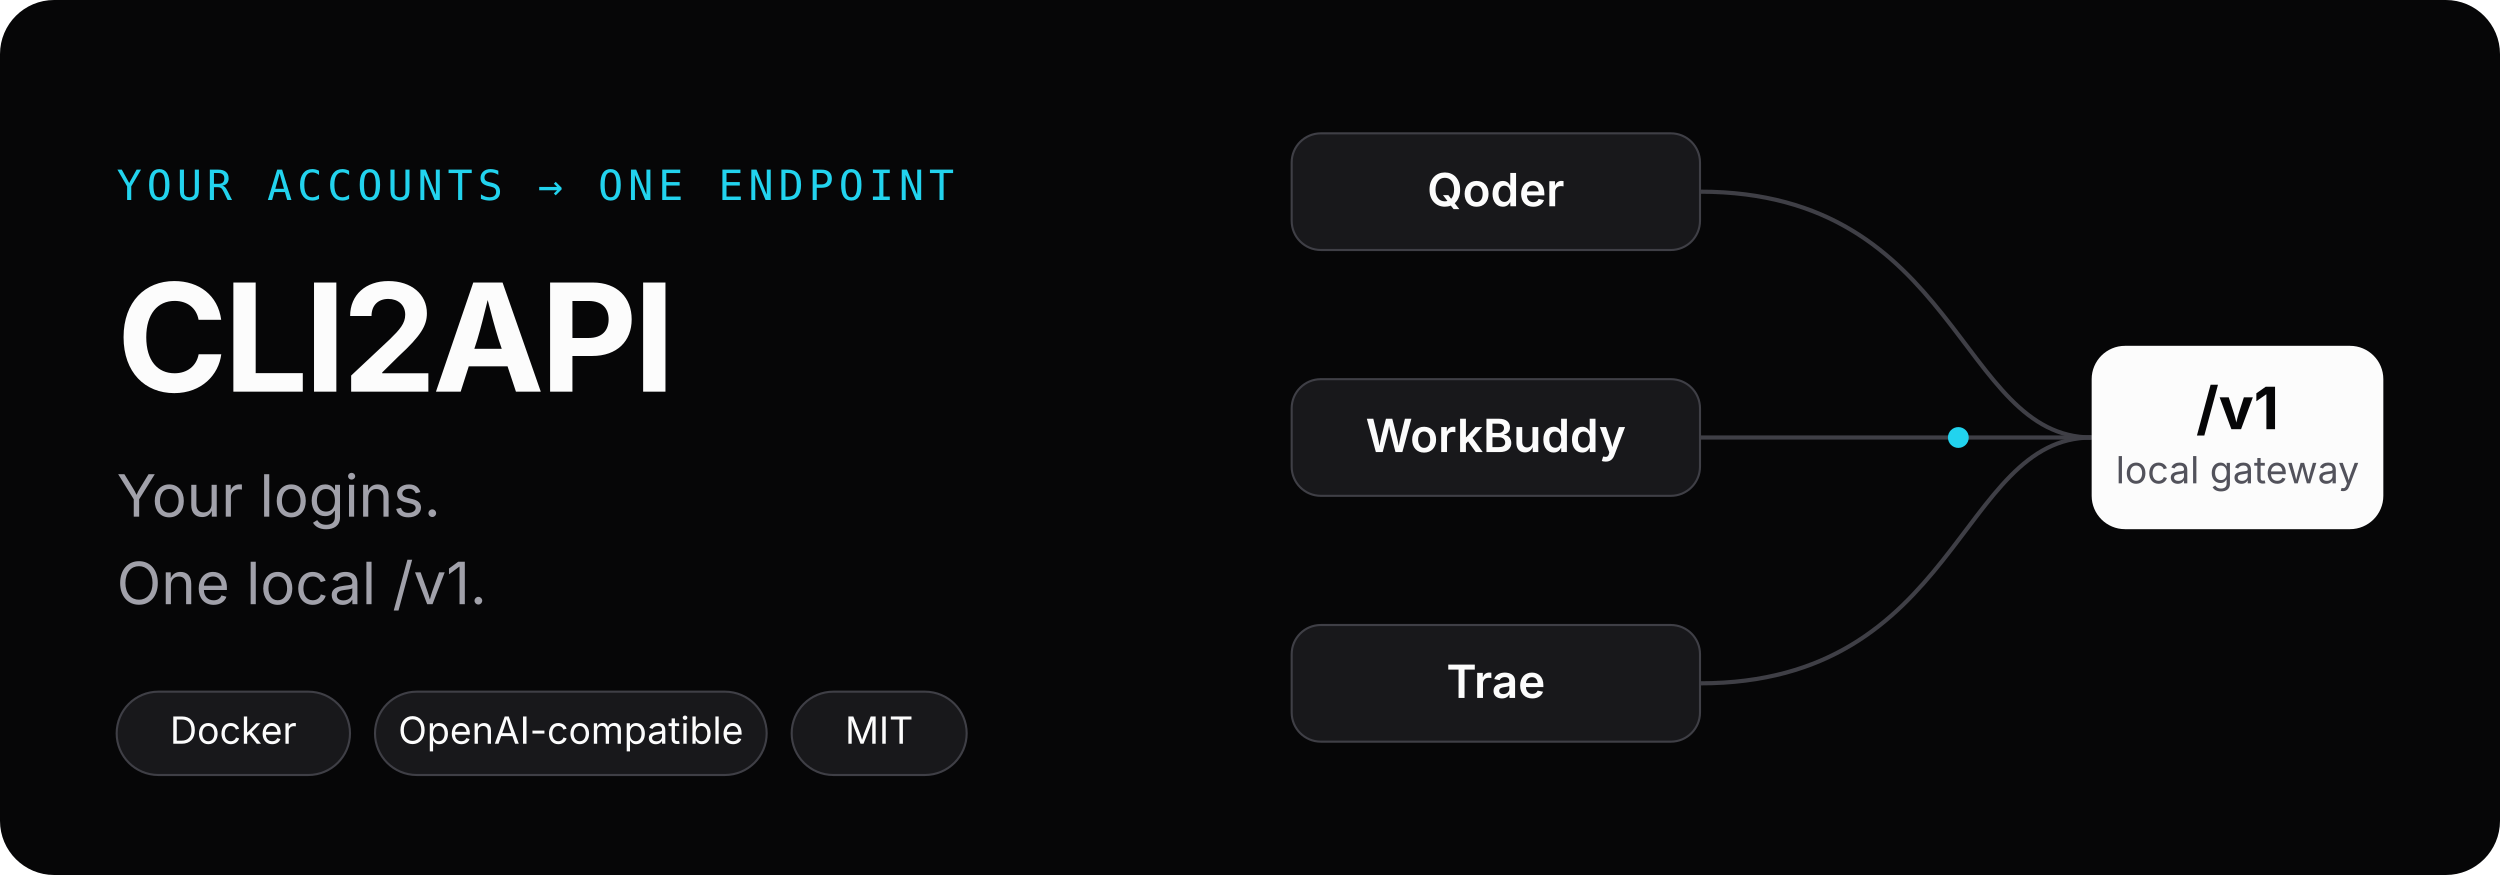
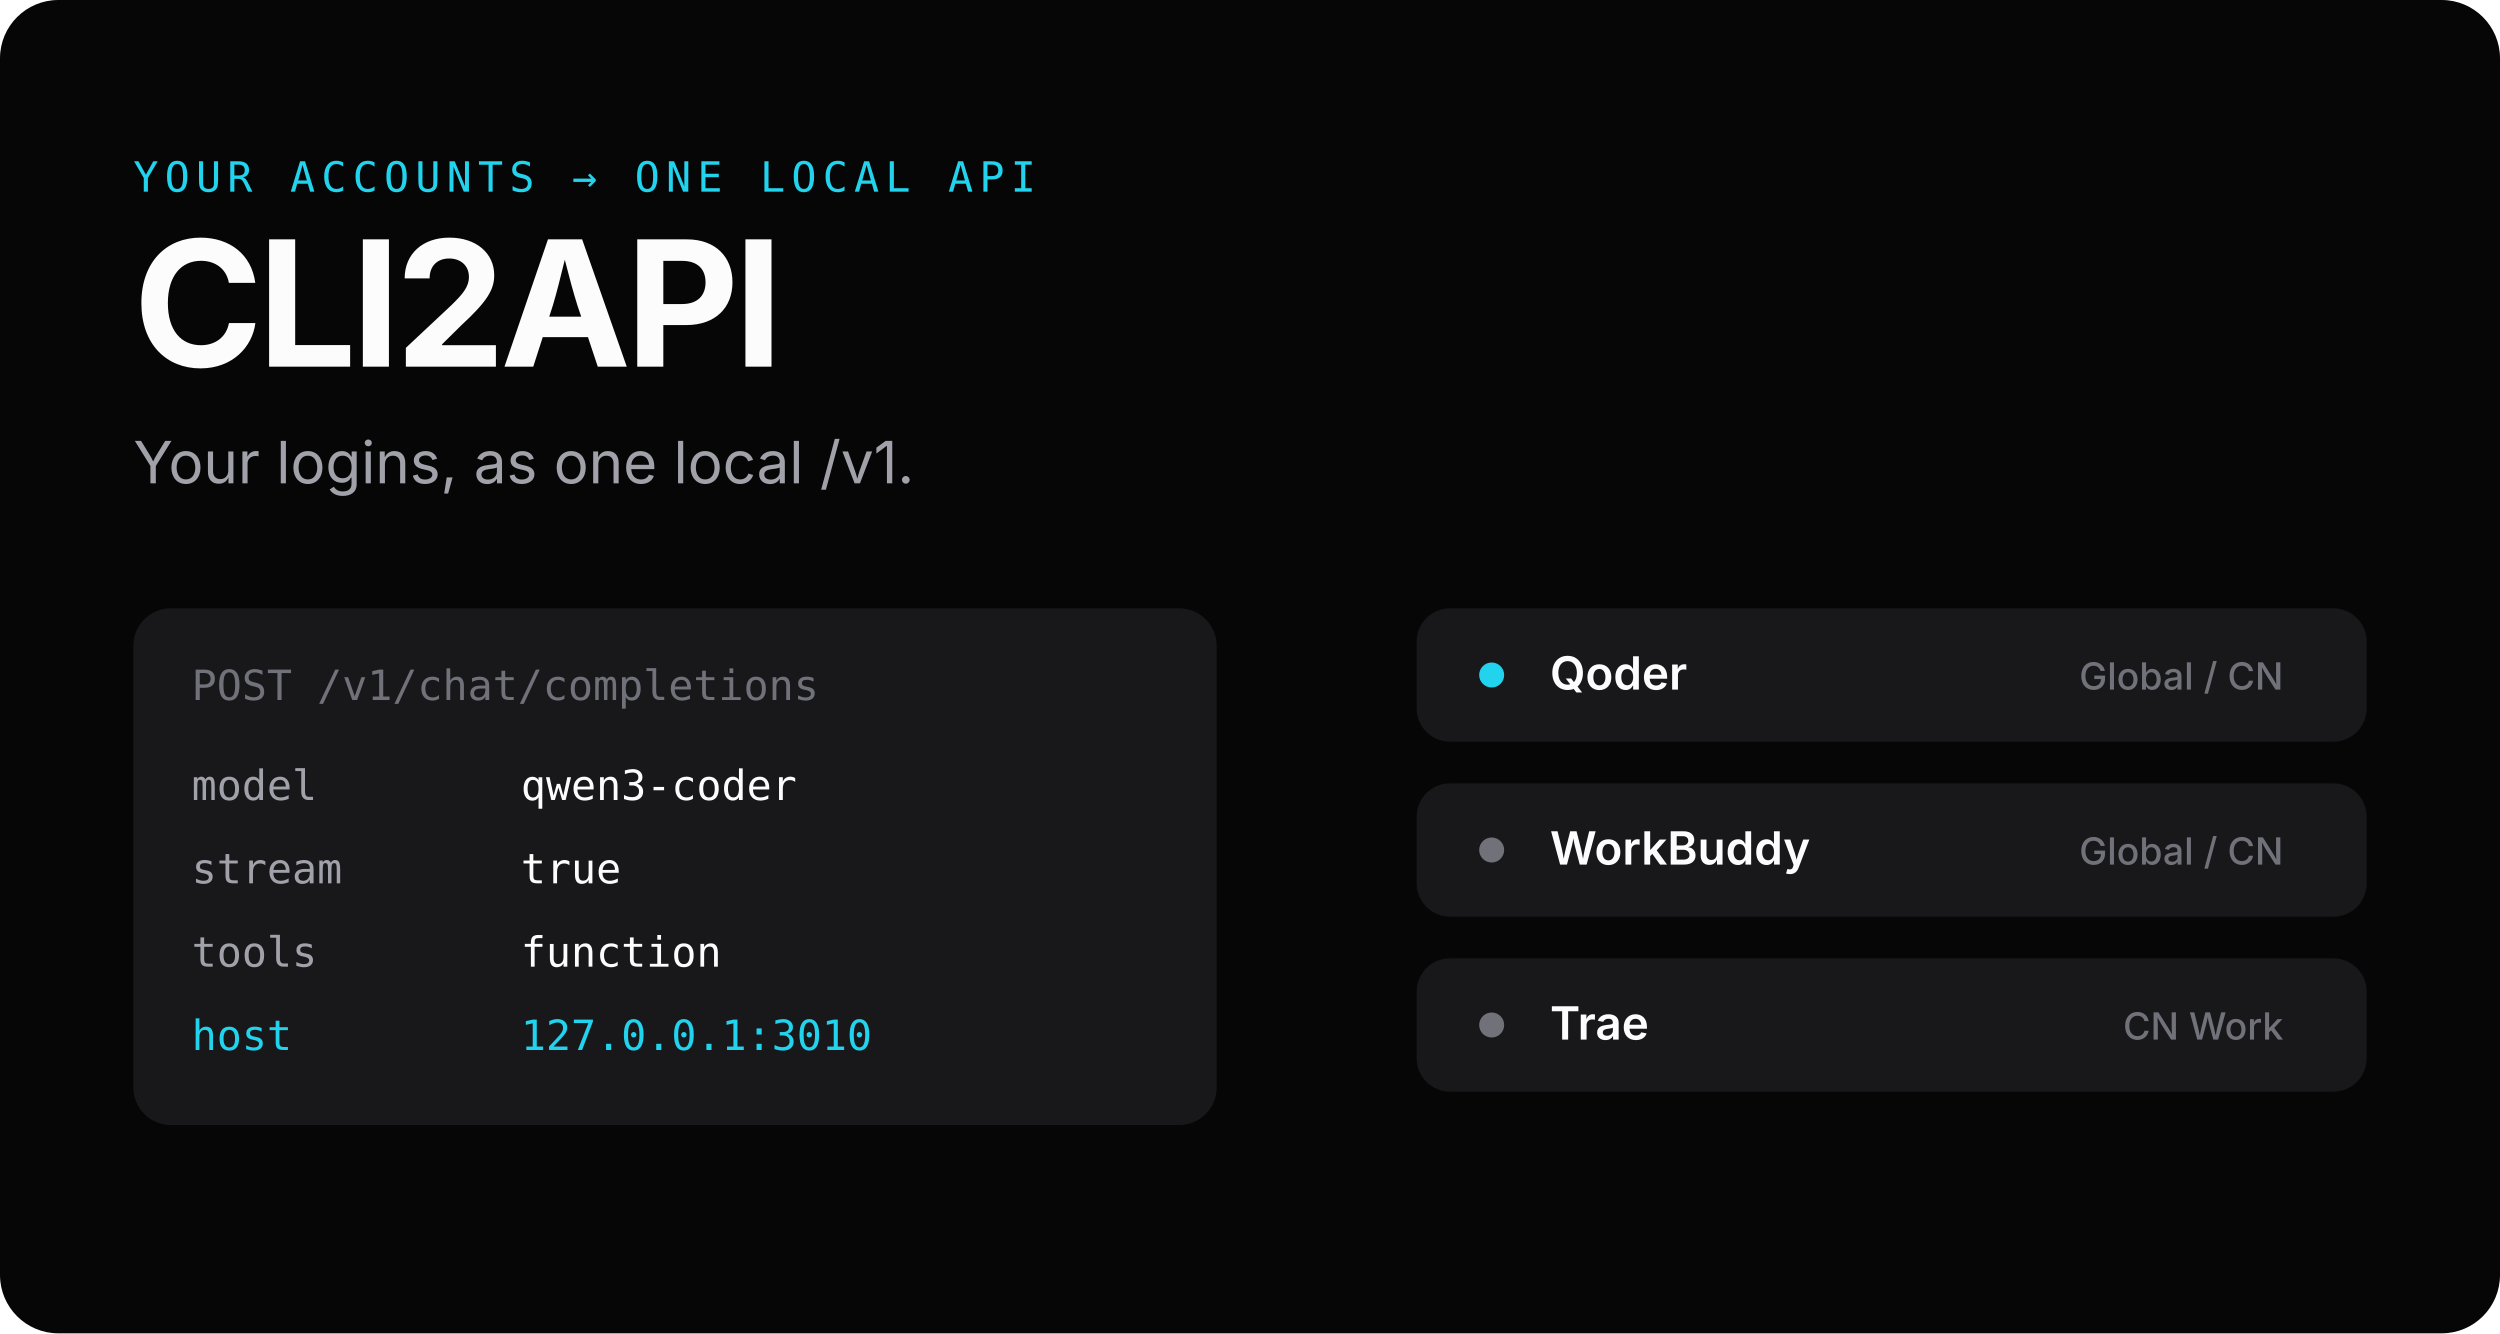
- <svg xmlns="http://www.w3.org/2000/svg" width="1200" height="420" viewBox="0 0 1200 420" role="img" aria-labelledby="hero-title-en hero-desc-en" font-family="-apple-system, BlinkMacSystemFont, 'Segoe UI', system-ui, sans-serif">
-   <rect width="1200" height="420" rx="26" fill="#060607" />
-   <text x="56" y="96" font-family="ui-monospace, 'SF Mono', Menlo, Consolas, monospace" font-size="20" letter-spacing="2.4" fill="#22D3EE">YOUR ACCOUNTS → ONE ENDPOINT</text>
-   <text x="56" y="188" font-size="72" font-weight="700" letter-spacing="-2" fill="#FCFCFC">CLI2API</text>
-   <text x="56" y="248" font-size="28" fill="#A1A1AA">Your logins.</text>
-   <text x="56" y="290" font-size="28" fill="#A1A1AA">One local /v1.</text>
-   <g font-size="18" fill="#FCFCFC">
-     <rect x="56" y="332" width="112" height="40" rx="20" fill="#18181B" stroke="#3F3F46" />
-     <text x="112" y="357" text-anchor="middle">Docker</text>
-     <rect x="180" y="332" width="188" height="40" rx="20" fill="#18181B" stroke="#3F3F46" />
-     <text x="274" y="357" text-anchor="middle">OpenAI-compatible</text>
-     <rect x="380" y="332" width="84" height="40" rx="20" fill="#18181B" stroke="#3F3F46" />
-     <text x="422" y="357" text-anchor="middle">MIT</text>
+ <svg xmlns="http://www.w3.org/2000/svg" width="1200" height="640" viewBox="0 0 1200 640" role="img" aria-labelledby="t d" font-family="-apple-system, BlinkMacSystemFont, 'Segoe UI', system-ui, sans-serif">
+   <rect width="1200" height="640" rx="28" fill="#060607" />
+   <text x="64" y="92" font-family="ui-monospace, Menlo, Consolas, monospace" font-size="20" letter-spacing="3" fill="#22D3EE">YOUR ACCOUNTS → ONE LOCAL API</text>
+   <text x="64" y="176" font-size="84" font-weight="700" letter-spacing="-2.5" fill="#FCFCFC">CLI2API</text>
+   <text x="64" y="232" font-size="28" fill="#A1A1AA">Your logins, as one local /v1.</text>
+   <g font-family="ui-monospace, Menlo, Consolas, monospace" font-size="20">
+     <rect x="64" y="292" width="520" height="248" rx="18" fill="#18181B" />
+     <text x="92" y="336" fill="#71717A">POST /v1/chat/completions</text>
+     <text x="92" y="384" fill="#A1A1AA">model</text>
+     <text x="250" y="384" fill="#FCFCFC">qwen3-coder</text>
+     <text x="92" y="424" fill="#A1A1AA">stream</text>
+     <text x="250" y="424" fill="#FCFCFC">true</text>
+     <text x="92" y="464" fill="#A1A1AA">tools</text>
+     <text x="250" y="464" fill="#FCFCFC">function</text>
+     <text x="92" y="504" fill="#22D3EE">host</text>
+     <text x="250" y="504" fill="#22D3EE">127.0.0.1:3010</text>
  </g>
-   <g font-size="22" font-weight="600" fill="#FCFCFC">
-     <rect x="620" y="64" width="196" height="56" rx="14" fill="#18181B" stroke="#3F3F46" />
-     <text x="718" y="99" text-anchor="middle">Qoder</text>
-     <rect x="620" y="182" width="196" height="56" rx="14" fill="#18181B" stroke="#3F3F46" />
-     <text x="718" y="217" text-anchor="middle">WorkBuddy</text>
-     <rect x="620" y="300" width="196" height="56" rx="14" fill="#18181B" stroke="#3F3F46" />
-     <text x="718" y="335" text-anchor="middle">Trae</text>
+   <g font-size="22" font-weight="600">
+     <rect x="680" y="292" width="456" height="64" rx="16" fill="#18181B" />
+     <circle cx="716" cy="324" r="6" fill="#22D3EE" />
+     <text x="744" y="331" fill="#FCFCFC">Qoder</text>
+     <text x="1096" y="331" text-anchor="end" font-size="18" font-weight="500" fill="#71717A">Global / CN</text>
+     <rect x="680" y="376" width="456" height="64" rx="16" fill="#18181B" />
+     <circle cx="716" cy="408" r="6" fill="#71717A" />
+     <text x="744" y="415" fill="#FCFCFC">WorkBuddy</text>
+     <text x="1096" y="415" text-anchor="end" font-size="18" font-weight="500" fill="#71717A">Global / CN</text>
+     <rect x="680" y="460" width="456" height="64" rx="16" fill="#18181B" />
+     <circle cx="716" cy="492" r="6" fill="#71717A" />
+     <text x="744" y="499" fill="#FCFCFC">Trae</text>
+     <text x="1096" y="499" text-anchor="end" font-size="18" font-weight="500" fill="#71717A">CN Work</text>
  </g>
-   <path d="M816 92 C 940 92, 940 210, 1004 210" fill="none" stroke="#3F3F46" stroke-width="2" />
-   <path d="M816 210 L 1004 210" fill="none" stroke="#3F3F46" stroke-width="2" />
-   <path d="M816 328 C 940 328, 940 210, 1004 210" fill="none" stroke="#3F3F46" stroke-width="2" />
-   <circle cx="940" cy="210" r="5" fill="#22D3EE" />
-   <rect x="1004" y="166" width="140" height="88" rx="16" fill="#FCFCFC" />
-   <text x="1074" y="206" text-anchor="middle" font-size="28" font-weight="700" fill="#060607">/v1</text>
-   <text x="1074" y="232" text-anchor="middle" font-size="18" fill="#52525B">local gateway</text>
</svg>
